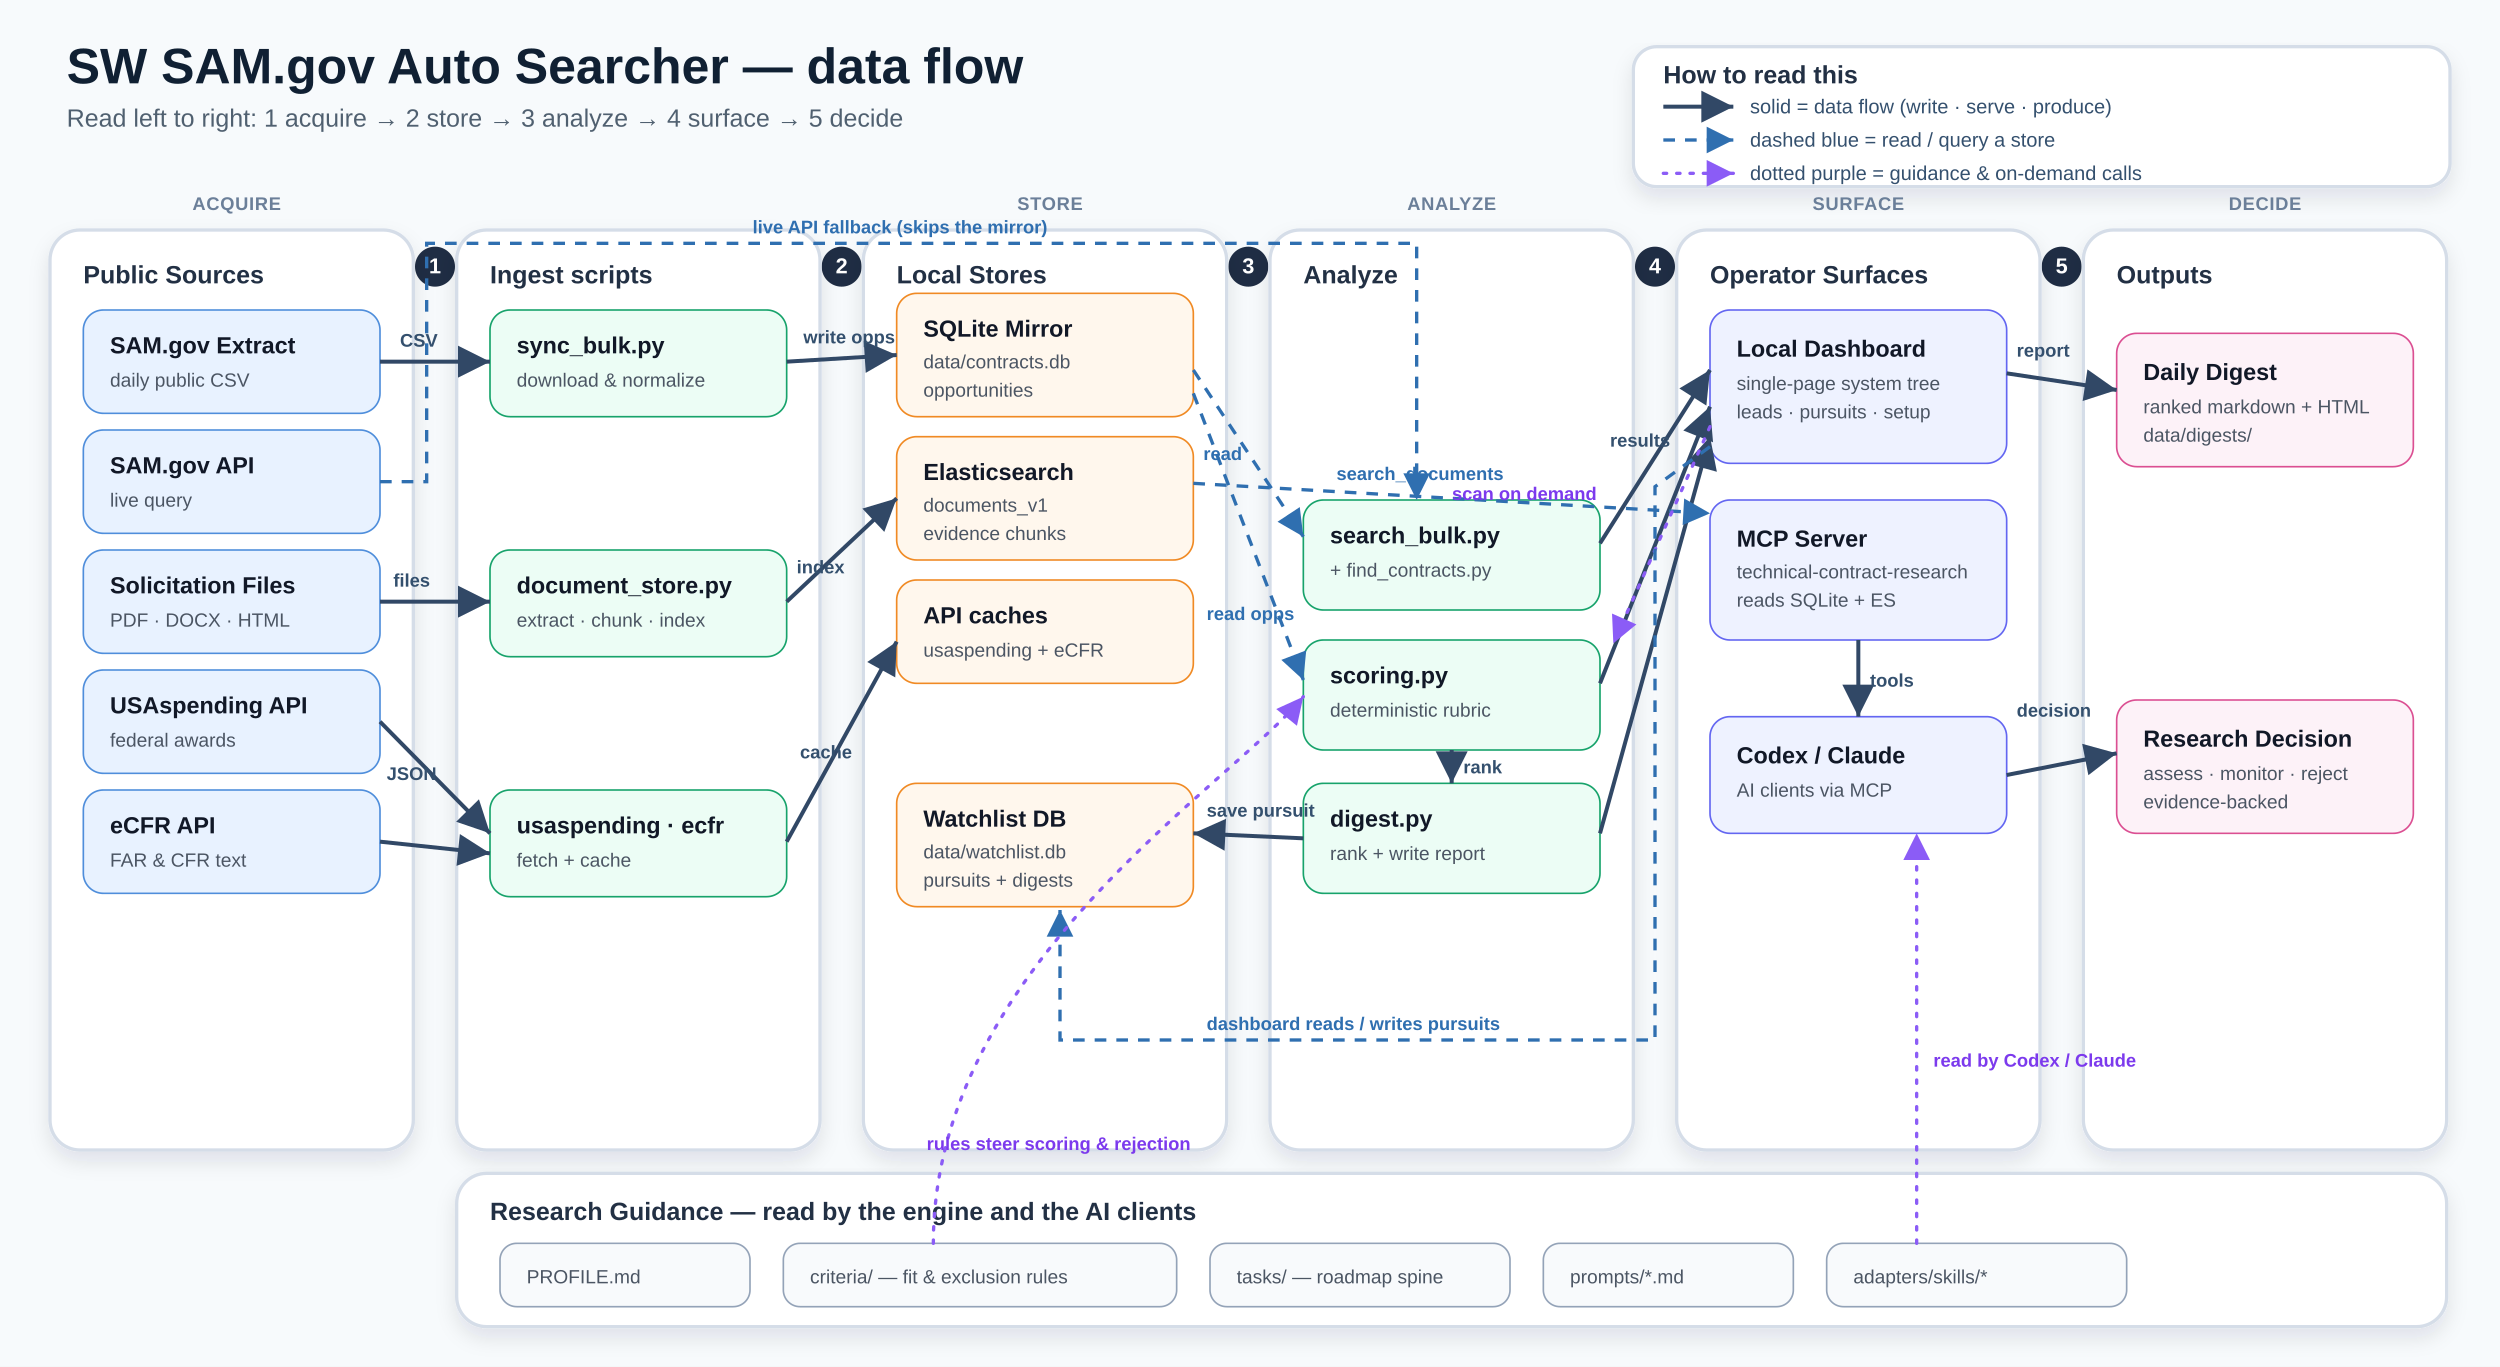
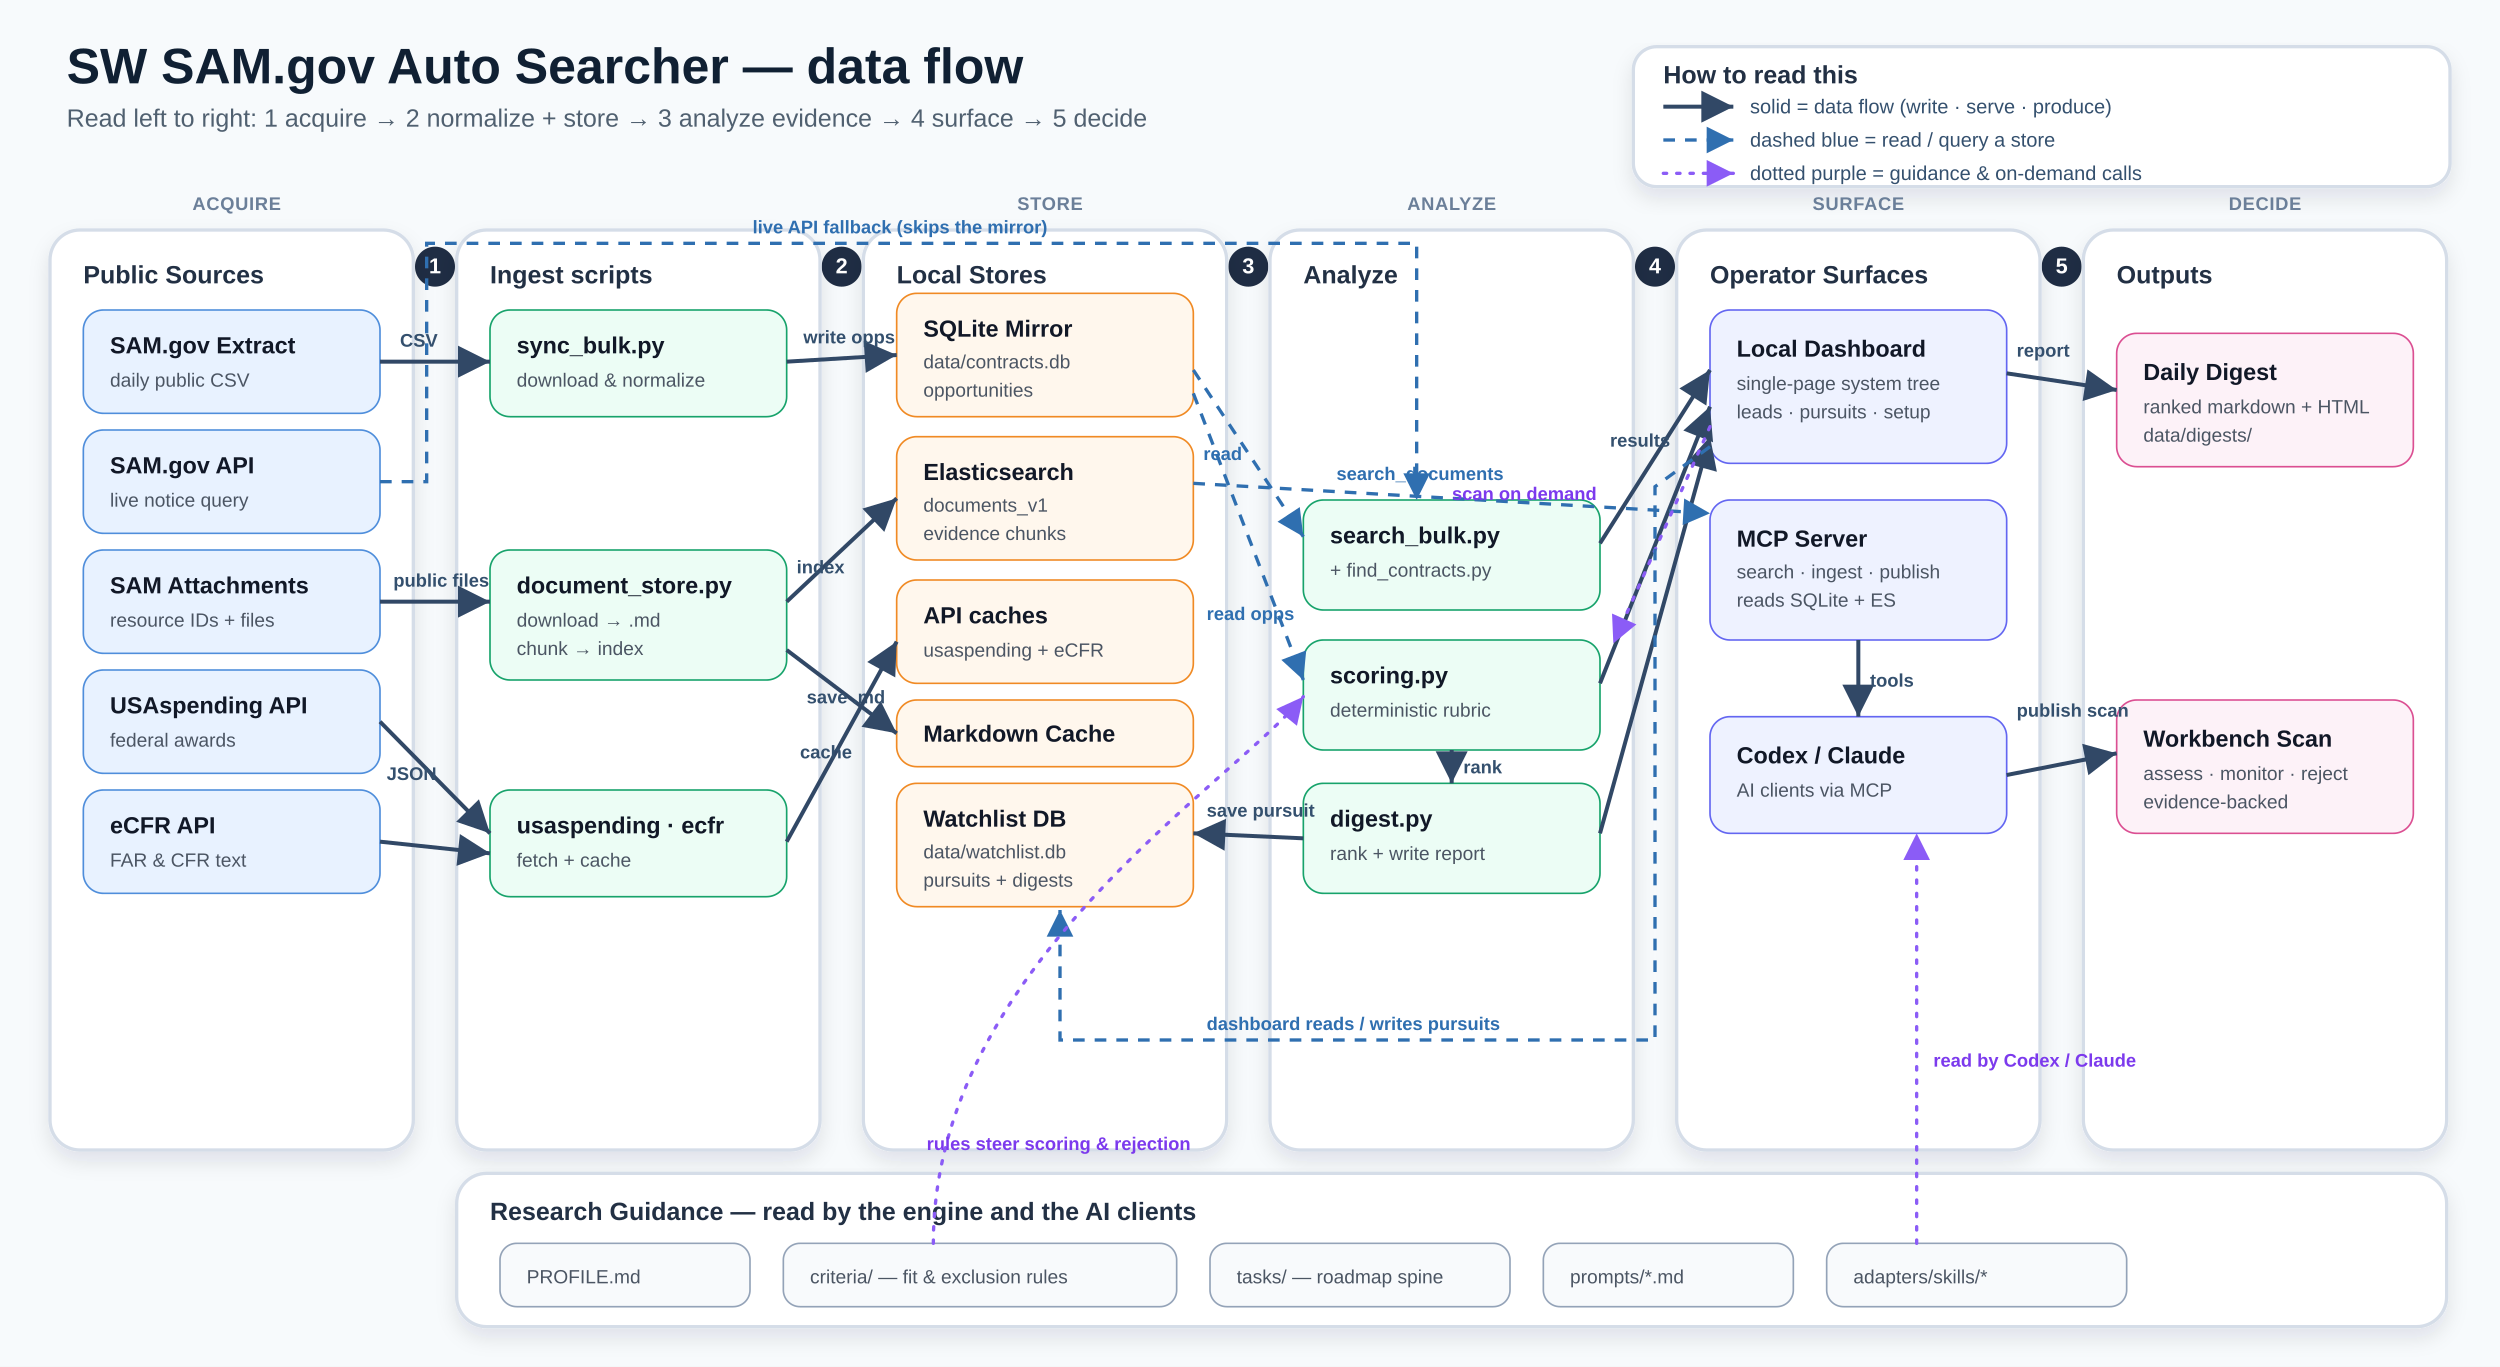
<svg xmlns="http://www.w3.org/2000/svg" width="1500" height="820" viewBox="0 0 1500 820" role="img" aria-labelledby="title desc">
  <defs>
    <style>
      .page { fill: #f7fafc; }
      .title { font: 700 30px "Segoe UI", Arial, sans-serif; fill: #102033; }
      .subtitle { font: 400 15px "Segoe UI", Arial, sans-serif; fill: #506070; }
      .lane { fill: #ffffff; stroke: #d5dde8; stroke-width: 2; }
      .laneTitle { font: 700 15px "Segoe UI", Arial, sans-serif; fill: #223044; }
      .stageCap { font: 700 11px "Segoe UI", Arial, sans-serif; fill: #6b7f99; letter-spacing: .4px; }
      .boxText { font: 700 14px "Segoe UI", Arial, sans-serif; fill: #111827; }
      .boxSub { font: 400 11.5px "Segoe UI", Arial, sans-serif; fill: #4b5563; }
      .label { font: 700 11px "Segoe UI", Arial, sans-serif; fill: #34506e; }
      .rlabel { font: 700 11px "Segoe UI", Arial, sans-serif; fill: #2f6fb0; }
      .glabel { font: 700 11px "Segoe UI", Arial, sans-serif; fill: #7c3aed; }
      .small { font: 400 11px "Segoe UI", Arial, sans-serif; fill: #64748b; }
      .legendText { font: 400 12px "Segoe UI", Arial, sans-serif; fill: #34506e; }
      .badgeNum { font: 700 13px "Segoe UI", Arial, sans-serif; fill: #ffffff; }
      .arrow { fill: none; stroke: #314866; stroke-width: 2.4; marker-end: url(#aHead); }
      .readArrow { fill: none; stroke: #2f6fb0; stroke-width: 2; stroke-dasharray: 7 6; marker-end: url(#aHeadRead); }
      .guideArrow { fill: none; stroke: #8b5cf6; stroke-width: 2; stroke-dasharray: 2 6; stroke-linecap: round; marker-end: url(#aHeadGuide); }
      .source { fill: #e8f2ff; stroke: #4f8edb; }
      .engine { fill: #ecfdf5; stroke: #17a36b; }
      .store { fill: #fff7ed; stroke: #f08a24; }
      .surface { fill: #eef2ff; stroke: #6366f1; }
      .out { fill: #fdf2f8; stroke: #db4f92; }
      .guide { fill: #f8fafc; stroke: #94a3b8; }
    </style>
    <marker id="aHead" markerWidth="12" markerHeight="12" refX="10" refY="6" orient="auto">
      <path d="M2,2 L10,6 L2,10 Z" fill="#314866" />
    </marker>
    <marker id="aHeadRead" markerWidth="12" markerHeight="12" refX="10" refY="6" orient="auto">
      <path d="M2,2 L10,6 L2,10 Z" fill="#2f6fb0" />
    </marker>
    <marker id="aHeadGuide" markerWidth="12" markerHeight="12" refX="10" refY="6" orient="auto">
      <path d="M2,2 L10,6 L2,10 Z" fill="#8b5cf6" />
    </marker>
    <filter id="shadow" x="-10%" y="-10%" width="120%" height="130%">
      <feDropShadow dx="0" dy="6" stdDeviation="6" flood-color="#0f172a" flood-opacity=".10" />
    </filter>
  </defs>
  <rect class="page" width="1500" height="820" />
  <text class="title" x="40" y="50">SW SAM.gov Auto Searcher — data flow</text>
-   <text class="subtitle" x="40" y="76">Read left to right: 1 acquire → 2 store → 3 analyze → 4 surface → 5 decide</text>
+   <text class="subtitle" x="40" y="76">Read left to right: 1 acquire → 2 normalize + store → 3 analyze evidence → 4 surface → 5 decide</text>
  <rect class="lane" x="980" y="28" width="490" height="84" rx="14" filter="url(#shadow)" />
  <text class="laneTitle" x="998" y="50" font-size="13">How to read this</text>
  <path class="arrow" d="M998,64 L1040,64" />
  <text class="legendText" x="1050" y="68">solid = data flow (write · serve · produce)</text>
  <path class="readArrow" d="M998,84 L1040,84" />
  <text class="legendText" x="1050" y="88">dashed blue = read / query a store</text>
  <path class="guideArrow" d="M998,104 L1040,104" />
  <text class="legendText" x="1050" y="108">dotted purple = guidance &amp; on-demand calls</text>
  <text class="stageCap" x="142" y="126" text-anchor="middle">ACQUIRE</text>
  <text class="stageCap" x="630" y="126" text-anchor="middle">STORE</text>
  <text class="stageCap" x="871" y="126" text-anchor="middle">ANALYZE</text>
  <text class="stageCap" x="1115" y="126" text-anchor="middle">SURFACE</text>
  <text class="stageCap" x="1359" y="126" text-anchor="middle">DECIDE</text>
  <circle cx="261" cy="160" r="12" fill="#1f2d44" />
  <text class="badgeNum" x="261" y="164" text-anchor="middle">1</text>
  <circle cx="505" cy="160" r="12" fill="#1f2d44" />
  <text class="badgeNum" x="505" y="164" text-anchor="middle">2</text>
  <circle cx="749" cy="160" r="12" fill="#1f2d44" />
  <text class="badgeNum" x="749" y="164" text-anchor="middle">3</text>
  <circle cx="993" cy="160" r="12" fill="#1f2d44" />
  <text class="badgeNum" x="993" y="164" text-anchor="middle">4</text>
  <circle cx="1237" cy="160" r="12" fill="#1f2d44" />
  <text class="badgeNum" x="1237" y="164" text-anchor="middle">5</text>
  <rect class="lane" x="30" y="138" width="218" height="552" rx="18" filter="url(#shadow)" />
  <text class="laneTitle" x="50" y="170">Public Sources</text>
  <rect class="box source" x="50" y="186" width="178" height="62" rx="12" />
  <text class="boxText" x="66" y="212">SAM.gov Extract</text>
  <text class="boxSub" x="66" y="232">daily public CSV</text>
  <rect class="box source" x="50" y="258" width="178" height="62" rx="12" />
  <text class="boxText" x="66" y="284">SAM.gov API</text>
-   <text class="boxSub" x="66" y="304">live query</text>
+   <text class="boxSub" x="66" y="304">live notice query</text>
  <rect class="box source" x="50" y="330" width="178" height="62" rx="12" />
-   <text class="boxText" x="66" y="356">Solicitation Files</text>
-   <text class="boxSub" x="66" y="376">PDF · DOCX · HTML</text>
+   <text class="boxText" x="66" y="356">SAM Attachments</text>
+   <text class="boxSub" x="66" y="376">resource IDs + files</text>
  <rect class="box source" x="50" y="402" width="178" height="62" rx="12" />
  <text class="boxText" x="66" y="428">USAspending API</text>
  <text class="boxSub" x="66" y="448">federal awards</text>
  <rect class="box source" x="50" y="474" width="178" height="62" rx="12" />
  <text class="boxText" x="66" y="500">eCFR API</text>
  <text class="boxSub" x="66" y="520">FAR &amp; CFR text</text>
  <rect class="lane" x="274" y="138" width="218" height="552" rx="18" filter="url(#shadow)" />
  <text class="laneTitle" x="294" y="170">Ingest scripts</text>
  <rect class="box engine" x="294" y="186" width="178" height="64" rx="12" />
  <text class="boxText" x="310" y="212">sync_bulk.py</text>
  <text class="boxSub" x="310" y="232">download &amp; normalize</text>
-   <rect class="box engine" x="294" y="330" width="178" height="64" rx="12" />
+   <rect class="box engine" x="294" y="330" width="178" height="78" rx="12" />
  <text class="boxText" x="310" y="356">document_store.py</text>
-   <text class="boxSub" x="310" y="376">extract · chunk · index</text>
+   <text class="boxSub" x="310" y="376">download → .md</text>
+   <text class="boxSub" x="310" y="393">chunk → index</text>
  <rect class="box engine" x="294" y="474" width="178" height="64" rx="12" />
  <text class="boxText" x="310" y="500">usaspending · ecfr</text>
  <text class="boxSub" x="310" y="520">fetch + cache</text>
  <rect class="lane" x="518" y="138" width="218" height="552" rx="18" filter="url(#shadow)" />
  <text class="laneTitle" x="538" y="170">Local Stores</text>
  <rect class="box store" x="538" y="176" width="178" height="74" rx="12" />
  <text class="boxText" x="554" y="202">SQLite Mirror</text>
  <text class="boxSub" x="554" y="221">data/contracts.db</text>
  <text class="boxSub" x="554" y="238">opportunities</text>
  <rect class="box store" x="538" y="262" width="178" height="74" rx="12" />
  <text class="boxText" x="554" y="288">Elasticsearch</text>
  <text class="boxSub" x="554" y="307">documents_v1</text>
  <text class="boxSub" x="554" y="324">evidence chunks</text>
  <rect class="box store" x="538" y="348" width="178" height="62" rx="12" />
  <text class="boxText" x="554" y="374">API caches</text>
  <text class="boxSub" x="554" y="394">usaspending + eCFR</text>
+   <rect class="box store" x="538" y="420" width="178" height="40" rx="12" />
+   <text class="boxText" x="554" y="445">Markdown Cache</text>
  <rect class="box store" x="538" y="470" width="178" height="74" rx="12" />
  <text class="boxText" x="554" y="496">Watchlist DB</text>
  <text class="boxSub" x="554" y="515">data/watchlist.db</text>
  <text class="boxSub" x="554" y="532">pursuits + digests</text>
  <rect class="lane" x="762" y="138" width="218" height="552" rx="18" filter="url(#shadow)" />
  <text class="laneTitle" x="782" y="170">Analyze</text>
  <rect class="box engine" x="782" y="300" width="178" height="66" rx="12" />
  <text class="boxText" x="798" y="326">search_bulk.py</text>
  <text class="boxSub" x="798" y="346">+ find_contracts.py</text>
  <rect class="box engine" x="782" y="384" width="178" height="66" rx="12" />
  <text class="boxText" x="798" y="410">scoring.py</text>
  <text class="boxSub" x="798" y="430">deterministic rubric</text>
  <rect class="box engine" x="782" y="470" width="178" height="66" rx="12" />
  <text class="boxText" x="798" y="496">digest.py</text>
  <text class="boxSub" x="798" y="516">rank + write report</text>
  <rect class="lane" x="1006" y="138" width="218" height="552" rx="18" filter="url(#shadow)" />
  <text class="laneTitle" x="1026" y="170">Operator Surfaces</text>
  <rect class="box surface" x="1026" y="186" width="178" height="92" rx="12" />
  <text class="boxText" x="1042" y="214">Local Dashboard</text>
  <text class="boxSub" x="1042" y="234">single-page system tree</text>
  <text class="boxSub" x="1042" y="251">leads · pursuits · setup</text>
  <rect class="box surface" x="1026" y="300" width="178" height="84" rx="12" />
  <text class="boxText" x="1042" y="328">MCP Server</text>
-   <text class="boxSub" x="1042" y="347">technical-contract-research</text>
+   <text class="boxSub" x="1042" y="347">search · ingest · publish</text>
  <text class="boxSub" x="1042" y="364">reads SQLite + ES</text>
  <rect class="box surface" x="1026" y="430" width="178" height="70" rx="12" />
  <text class="boxText" x="1042" y="458">Codex / Claude</text>
  <text class="boxSub" x="1042" y="478">AI clients via MCP</text>
  <rect class="lane" x="1250" y="138" width="218" height="552" rx="18" filter="url(#shadow)" />
  <text class="laneTitle" x="1270" y="170">Outputs</text>
  <rect class="box out" x="1270" y="200" width="178" height="80" rx="12" />
  <text class="boxText" x="1286" y="228">Daily Digest</text>
  <text class="boxSub" x="1286" y="248">ranked markdown + HTML</text>
  <text class="boxSub" x="1286" y="265">data/digests/</text>
  <rect class="box out" x="1270" y="420" width="178" height="80" rx="12" />
-   <text class="boxText" x="1286" y="448">Research Decision</text>
+   <text class="boxText" x="1286" y="448">Workbench Scan</text>
  <text class="boxSub" x="1286" y="468">assess · monitor · reject</text>
  <text class="boxSub" x="1286" y="485">evidence-backed</text>
  <rect class="lane" x="274" y="704" width="1194" height="92" rx="18" filter="url(#shadow)" />
  <text class="laneTitle" x="294" y="732">Research Guidance — read by the engine and the AI clients</text>
  <rect class="box guide" x="300" y="746" width="150" height="38" rx="10" />
  <text class="boxSub" x="316" y="770">PROFILE.md</text>
  <rect class="box guide" x="470" y="746" width="236" height="38" rx="10" />
  <text class="boxSub" x="486" y="770">criteria/ — fit &amp; exclusion rules</text>
  <rect class="box guide" x="726" y="746" width="180" height="38" rx="10" />
  <text class="boxSub" x="742" y="770">tasks/ — roadmap spine</text>
  <rect class="box guide" x="926" y="746" width="150" height="38" rx="10" />
  <text class="boxSub" x="942" y="770">prompts/*.md</text>
  <rect class="box guide" x="1096" y="746" width="180" height="38" rx="10" />
  <text class="boxSub" x="1112" y="770">adapters/skills/*</text>
  <path class="arrow" d="M228,217 L294,217" />
  <text class="label" x="240" y="208">CSV</text>
  <path class="arrow" d="M228,361 L294,361" />
-   <text class="label" x="236" y="352">files</text>
+   <text class="label" x="236" y="352">public files</text>
  <path class="arrow" d="M228,433 L294,500" />
  <path class="arrow" d="M228,505 L294,512" />
  <text class="label" x="232" y="468">JSON</text>
  <path class="readArrow" d="M228,289 L256,289 L256,146 L850,146 L850,300" />
  <text class="rlabel" x="540" y="140" text-anchor="middle">live API fallback (skips the mirror)</text>
  <path class="arrow" d="M472,217 L538,213" />
  <text class="label" x="482" y="206">write opps</text>
  <path class="arrow" d="M472,361 L538,299" />
  <text class="label" x="478" y="344">index</text>
+   <path class="arrow" d="M472,390 L538,440" />
+   <text class="label" x="484" y="422">save .md</text>
  <path class="arrow" d="M472,505 L538,385" />
  <text class="label" x="480" y="455">cache</text>
  <path class="readArrow" d="M716,222 L782,322" />
  <text class="rlabel" x="722" y="276">read</text>
  <path class="readArrow" d="M716,236 L782,408" />
  <text class="rlabel" x="724" y="372">read opps</text>
  <path class="arrow" d="M871,450 L871,470" />
  <text class="label" x="878" y="464">rank</text>
  <path class="arrow" d="M960,326 L1026,222" />
  <text class="label" x="966" y="268">results</text>
  <path class="arrow" d="M960,410 L1026,244" />
  <path class="arrow" d="M960,500 L1026,262" />
  <path class="readArrow" d="M716,290 L1026,308" />
  <text class="rlabel" x="852" y="288" text-anchor="middle">search_documents</text>
  <path class="guideArrow" d="M1026,256 L968,386" />
  <text class="glabel" x="958" y="300" text-anchor="end">scan on demand</text>
  <path class="arrow" d="M1115,384 L1115,430" />
  <text class="label" x="1122" y="412">tools</text>
  <path class="arrow" d="M1204,224 L1270,234" />
  <text class="label" x="1210" y="214">report</text>
  <path class="arrow" d="M1204,465 L1270,452" />
-   <text class="label" x="1210" y="430">decision</text>
+   <text class="label" x="1210" y="430">publish scan</text>
  <path class="arrow" d="M782,503 L716,500" />
  <text class="label" x="724" y="490">save pursuit</text>
  <path class="readArrow" d="M1026,268 L993,292 L993,624 L636,624 L636,546" />
  <text class="rlabel" x="812" y="618" text-anchor="middle">dashboard reads / writes pursuits</text>
  <path class="guideArrow" d="M560,746 C560,580 740,470 782,418" />
  <text class="glabel" x="556" y="690">rules steer scoring &amp; rejection</text>
  <path class="guideArrow" d="M1150,746 L1150,500" />
  <text class="glabel" x="1160" y="640">read by Codex / Claude</text>
</svg>
